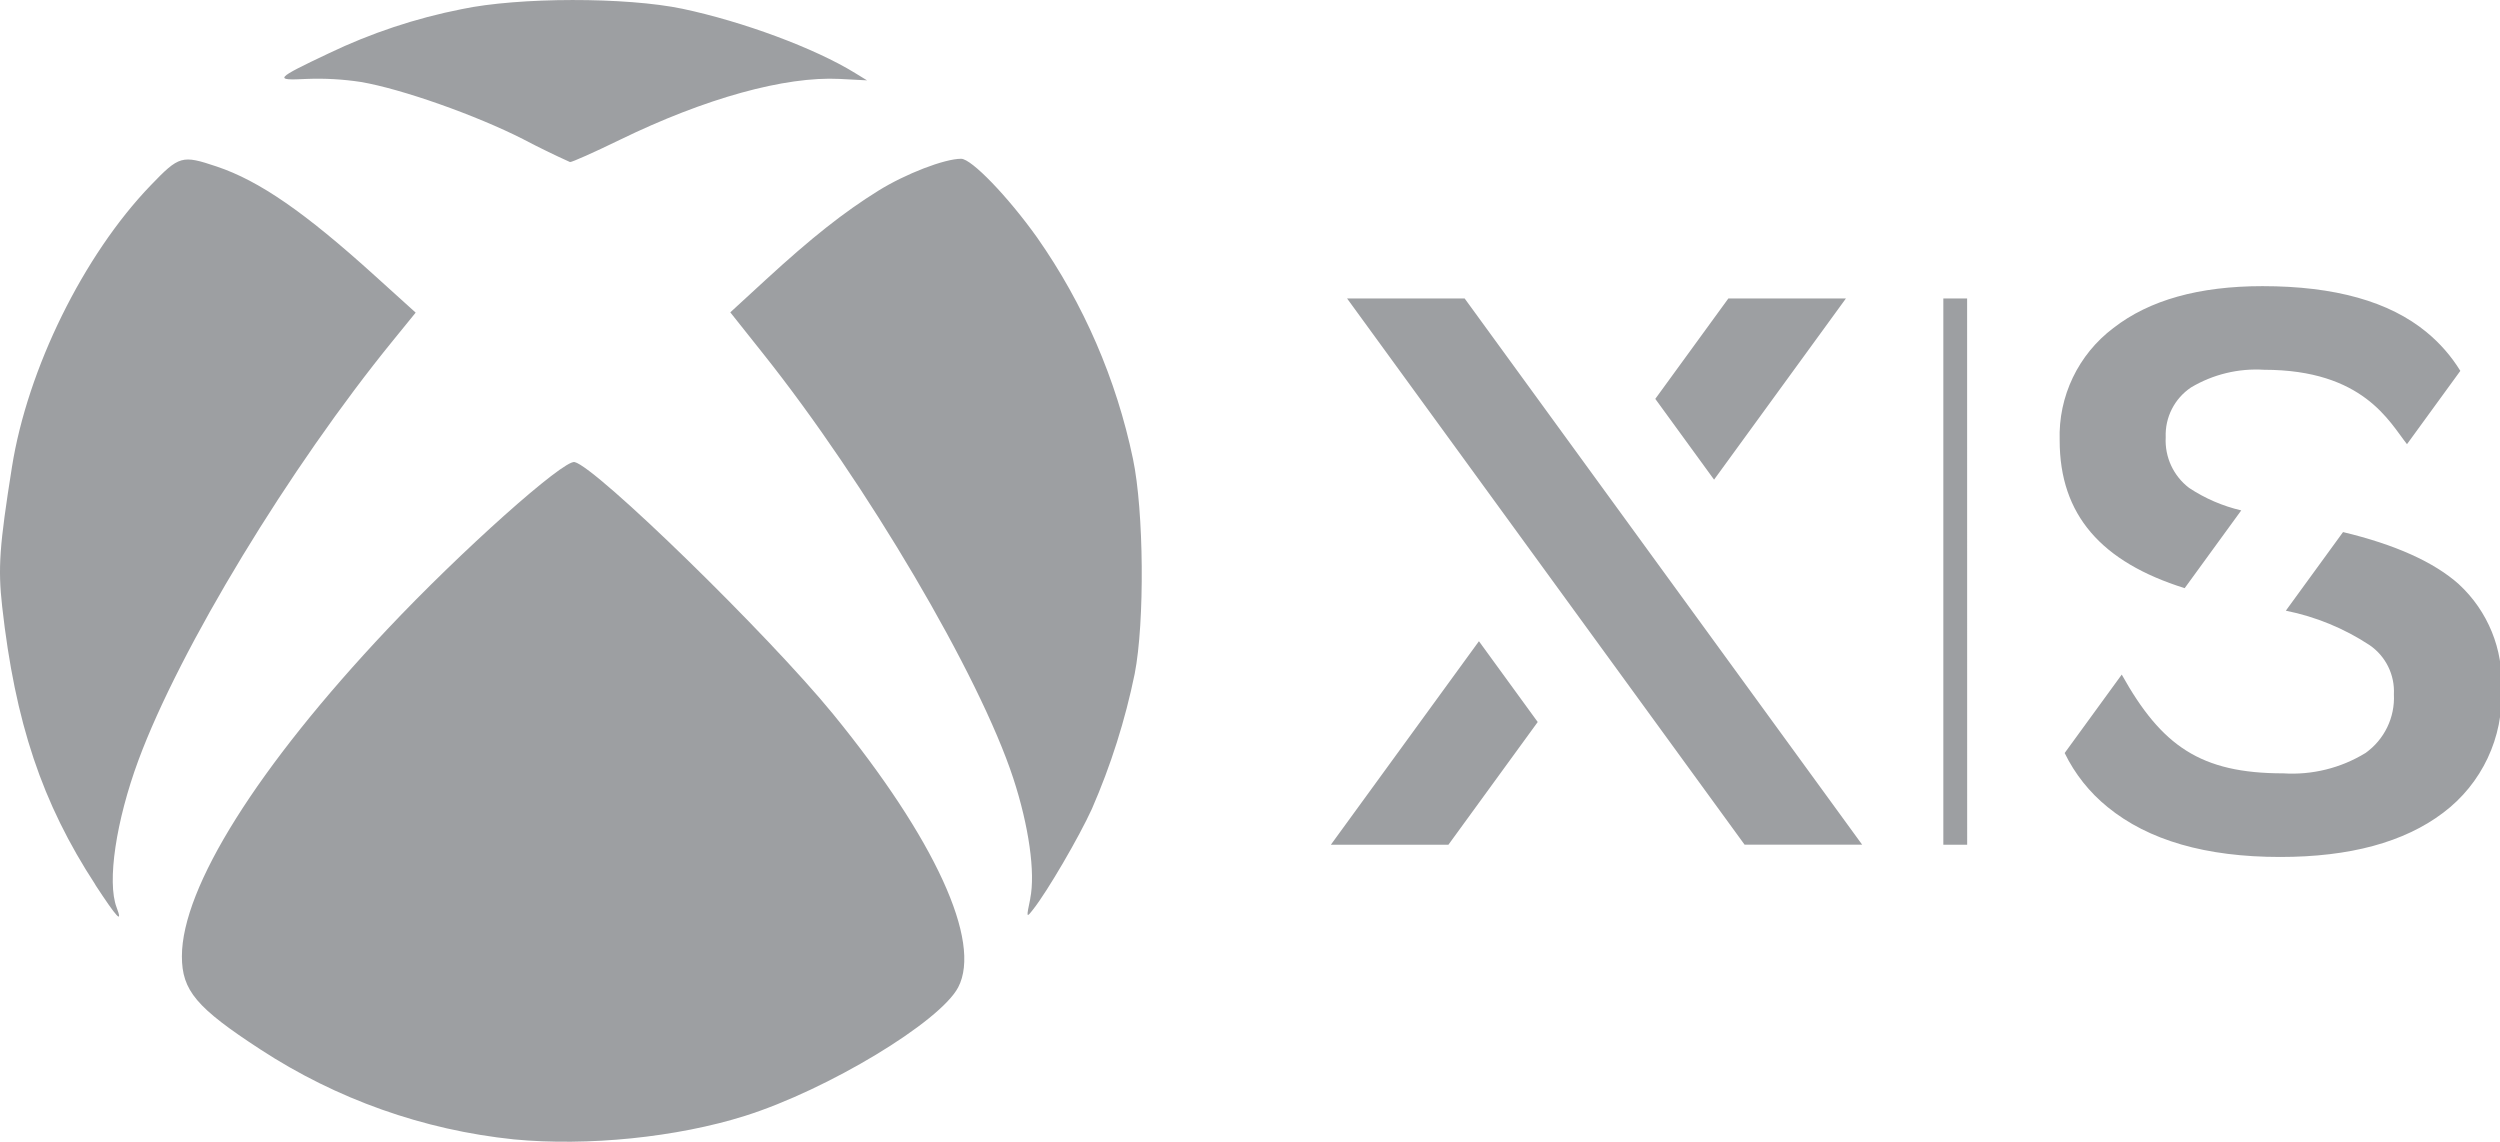
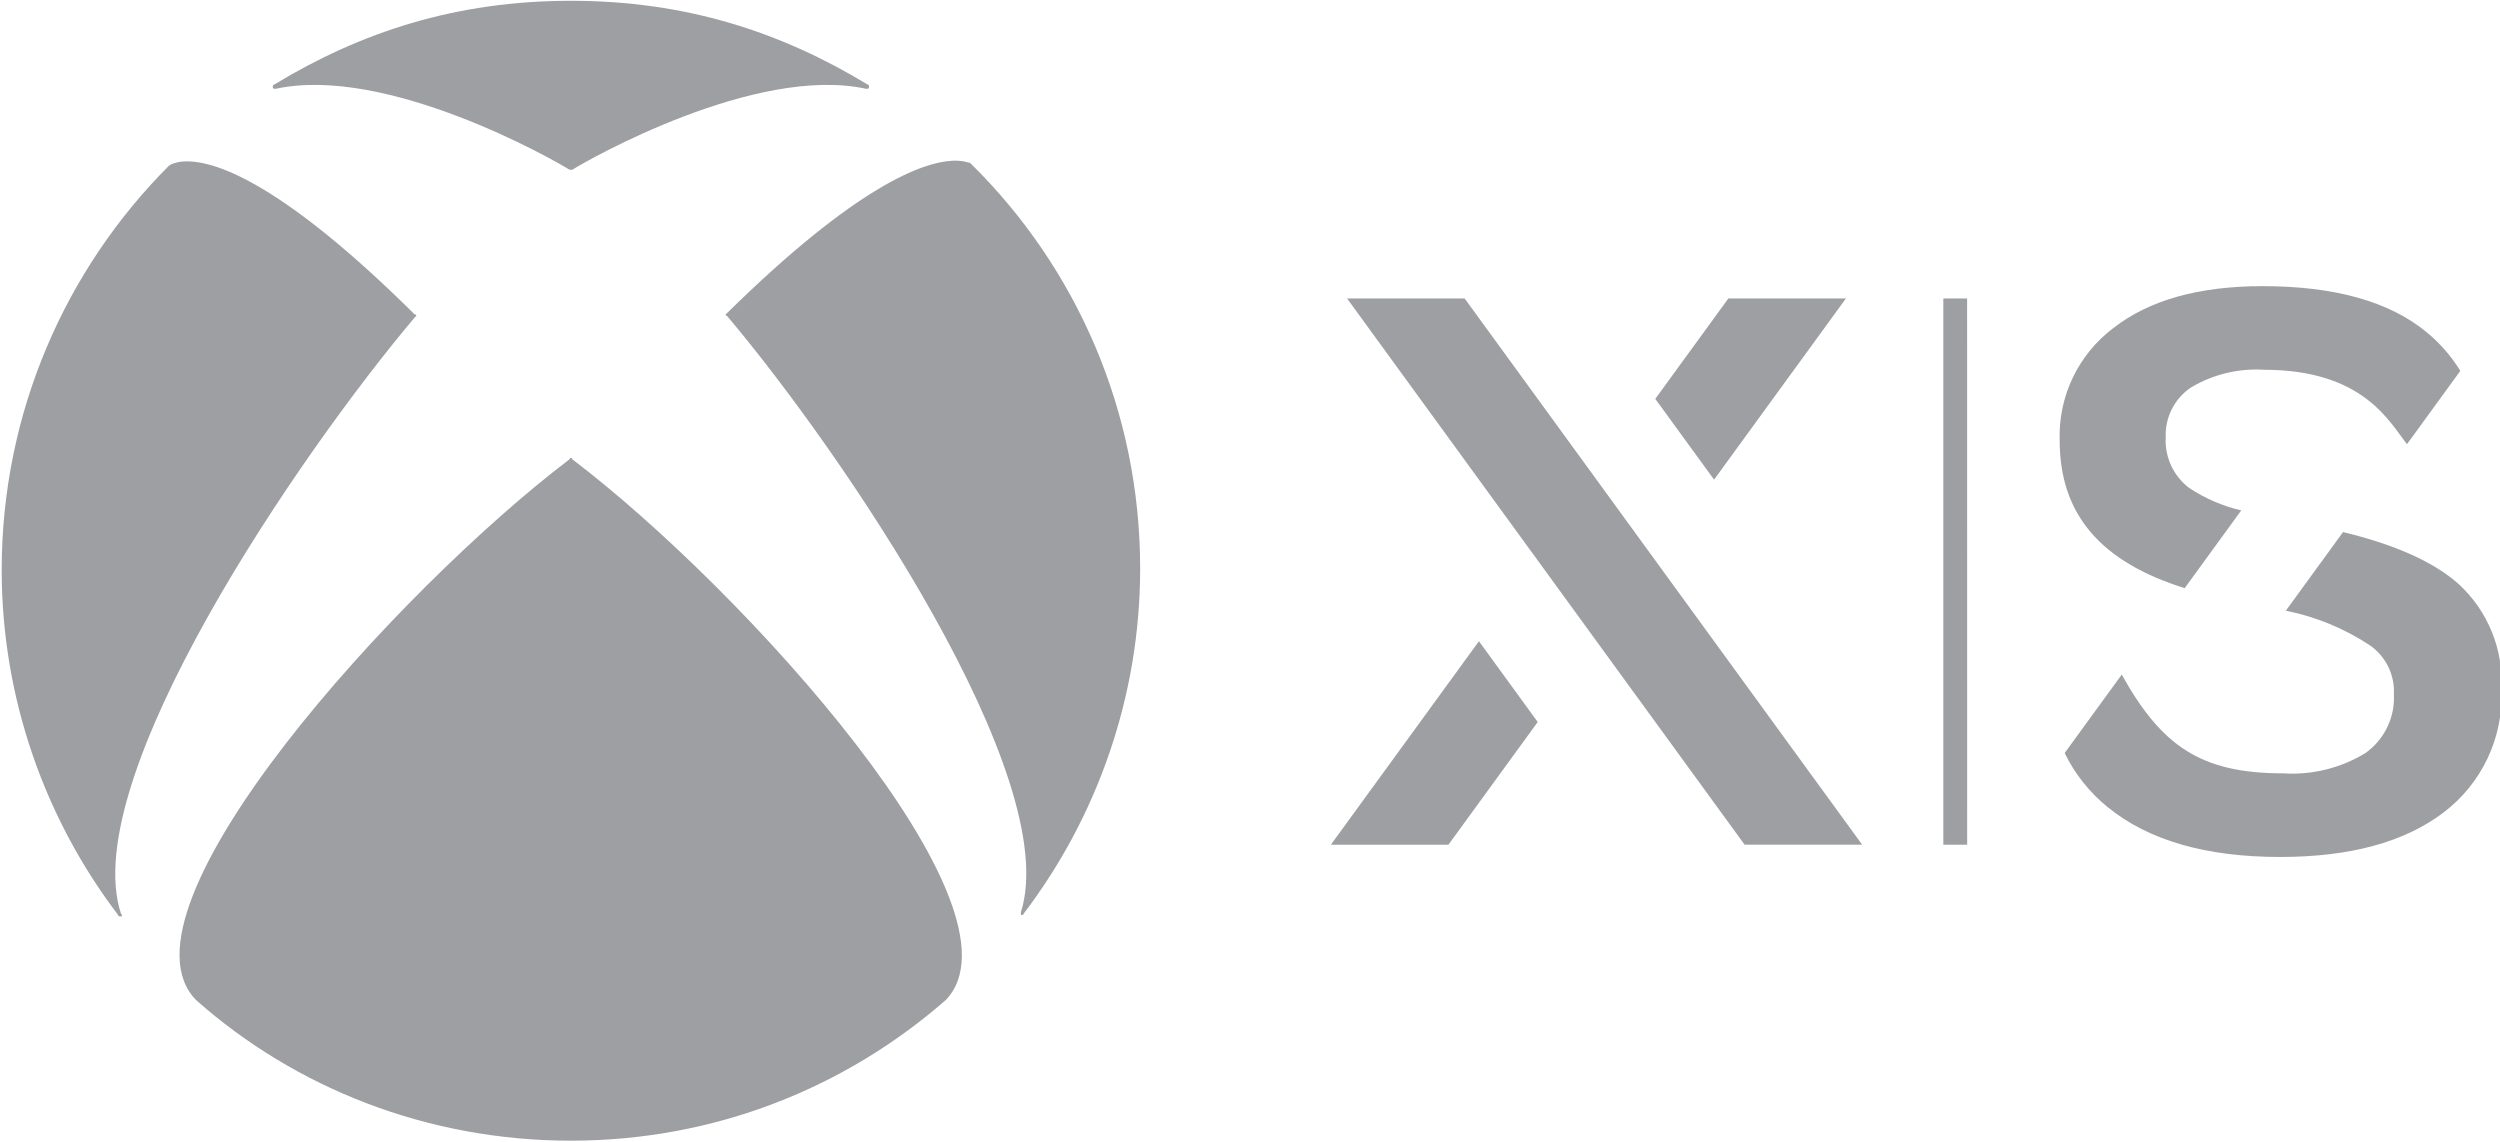
<svg xmlns="http://www.w3.org/2000/svg" viewBox="6.072 -2.19 92.84 42.4">
-   <g transform="translate(6.072168 -2.19) scale(2.65)">
-     <path d="M7.202 15.967a8 8 0 0 1-3.552-1.26c-.898-.585-1.101-.826-1.101-1.306 0-.965 1.062-2.656 2.879-4.583C6.459 7.723 7.897 6.44 8.052 6.475c.302.068 2.718 2.423 3.622 3.531 1.43 1.753 2.088 3.189 1.754 3.829-.254.486-1.83 1.437-2.987 1.802-.954.301-2.207.429-3.239.33m-5.866-3.57C.589 11.253.212 10.127.03 8.497c-.06-.539-.038-.846.137-1.95.218-1.377 1.002-2.97 1.945-3.95.401-.417.437-.427.926-.263.595.2 1.23.638 2.213 1.528l.574.519-.313.385C4.056 6.553 2.52 9.086 1.94 10.653c-.315.852-.442 1.707-.306 2.063.091.24.007.15-.3-.319Zm13.101.195c.074-.36-.019-1.02-.238-1.687-.473-1.443-2.055-4.128-3.508-5.953l-.457-.575.494-.454c.646-.593 1.095-.948 1.58-1.25.381-.237.927-.448 1.161-.448.145 0 .654.528 1.065 1.104a8.4 8.4 0 0 1 1.343 3.102c.153.728.166 2.286.024 3.012a9.5 9.5 0 0 1-.6 1.893c-.179.393-.624 1.156-.82 1.404-.1.128-.1.127-.043-.148ZM7.335 1.952c-.67-.34-1.704-.705-2.276-.803a4 4 0 0 0-.759-.043c-.471.024-.45 0 .306-.358A7.8 7.8 0 0 1 6.47.128c.8-.169 2.306-.17 3.094-.005.85.18 1.853.552 2.418.9l.168.103-.385-.02c-.766-.038-1.88.27-3.078.853-.361.176-.676.316-.699.312a12 12 0 0 1-.654-.319Z" fill="#9d9fa2" />
+   <g transform="translate(6.072168,-2.19) scale(1.1861) translate(-22.2,-0.4)">
+     <g transform="matrix(0.444443,0,0,0.444443,-0.2542733,-0.06421408)">
+       <path d="M 90.74,1.1 C 82.64,1.1 75.942,3.3 69.842,7 c -0.1,0 -0.102,0.099 -0.102,0.199 0,0.1 0.101,0.102 0.201,0.102 7.8,-1.7 19.599,4.999 20.699,5.699 h 0.1 0.102 c 1.1,-0.7 12.899,-7.399 20.699,-5.699 0.1,0 0.199,-0.002 0.199,-0.102 C 111.74,7.099 111.741,7 111.641,7 105.541,3.3 98.84,1.1 90.74,1.1 Z M 117.561,12.371 c -1.983,0.117 -6.595,1.654 -15.82,10.729 l -0.1,0.1 c 0,0 -3.9e-4,0.102 0.1,0.102 8.1,9.6 23.701,32.5 20.701,42 V 65.5 c 0.1,0 0.199,3.91e-4 0.199,-0.1 5.1,-6.7 8.201,-15.201 8.201,-24.301 0,-11.1 -4.5,-21.2 -11.9,-28.5 -0.1,-0.1 -0.101,-0.1 -0.201,-0.1 -0.15,-0.05 -0.519,-0.168 -1.18,-0.129 z m -53.682,0.043 c -0.675,-0.027 -1.063,0.111 -1.238,0.186 -0.1,0 -0.099,0.1 -0.199,0.1 -7.3,7.3 -11.801,17.4 -11.801,28.5 0,9.1 3.101,17.601 8.201,24.301 0,0.1 0.099,0.1 0.199,0.1 0.1,0 0.1,-0.099 0,-0.199 -3.1,-9.5 12.599,-32.4 20.699,-42 l 0.102,-0.1 c 0,-0.1 -0.002,-0.102 -0.102,-0.102 -9.225,-9.15 -13.836,-10.705 -15.861,-10.785 z m 26.861,20.887 c 0,0 -0.1,-3.8e-4 -0.1,0.1 -12,9.1 -32.599,31.7 -26.299,38.1 7,6.2 16.298,9.9 26.398,9.9 10.1,0 19.3,-3.7 26.4,-9.9 6.2,-6.4 -14.299,-29 -26.299,-38.1 0,-0.1 -0.102,-0.1 -0.102,-0.1 z" fill="#9d9fa2" />
+     </g>
  </g>
  <g transform="translate(47.443 5.5674) scale(0.498706)">
    <g transform="translate(-124.447 -120.158)">
      <path d="M204.171,148.4L208.384,142.61A11.98,11.98,0,0,1,204.504,140.937A4.436,4.436,0,0,1,202.759,137.166A4.261,4.261,0,0,1,204.647,133.452A9.467,9.467,0,0,1,210.083,132.138H210.083C217.488,132.138,219.417,136.031,220.726,137.679L224.698,132.22A11.524,11.524,0,0,0,222.185,129.339Q218.037,125.911,209.968,125.911Q202.868,125.911,198.868,129.025A10.053,10.053,0,0,0,194.863,137.395C194.863,142.949,197.965,146.455,204.171,148.4ZM224.589,148.107Q221.805,145.628,215.964,144.224L211.704,150.078A17.635,17.635,0,0,1,217.951,152.649A4.179,4.179,0,0,1,219.751,156.305A5.042,5.042,0,0,1,217.634,160.676A10.449,10.449,0,0,1,211.511,162.19H211.511C205.353,162.19,202.45,160.149,199.485,154.836H199.485L195.235,160.676A11.823,11.823,0,0,0,198.435,164.703Q202.984,168.417,211.281,168.417Q219.063,168.417,223.412,165.132A10.9,10.9,0,0,0,227.761,155.905A9.906,9.906,0,0,0,224.588,148.108ZM187.975,167.507H186.2V126.826H187.971ZM140.592,167.506H149.346L155.996,158.367L151.619,152.351ZM178.946,126.828H170.192L164.751,134.305L169.128,140.32ZM150.555,126.828H141.8L171.4,167.5H180.154Z" fill="#9d9fa2" />
    </g>
  </g>
</svg>
